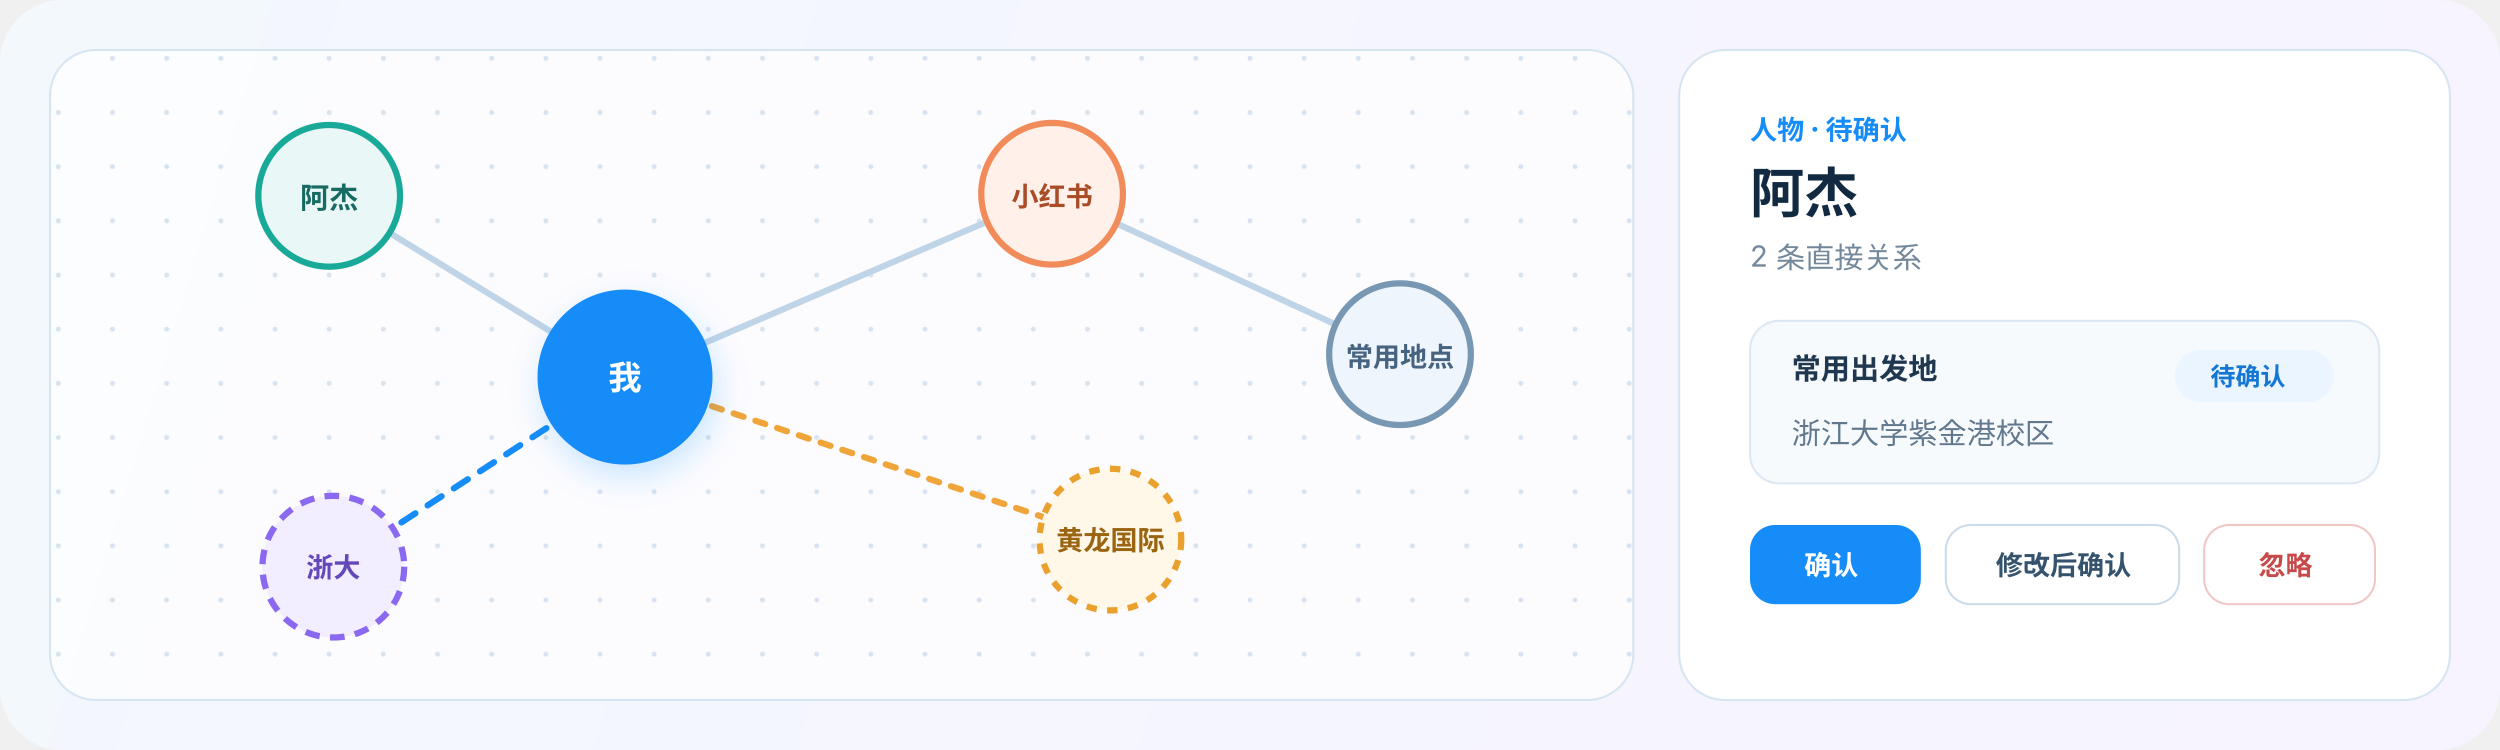
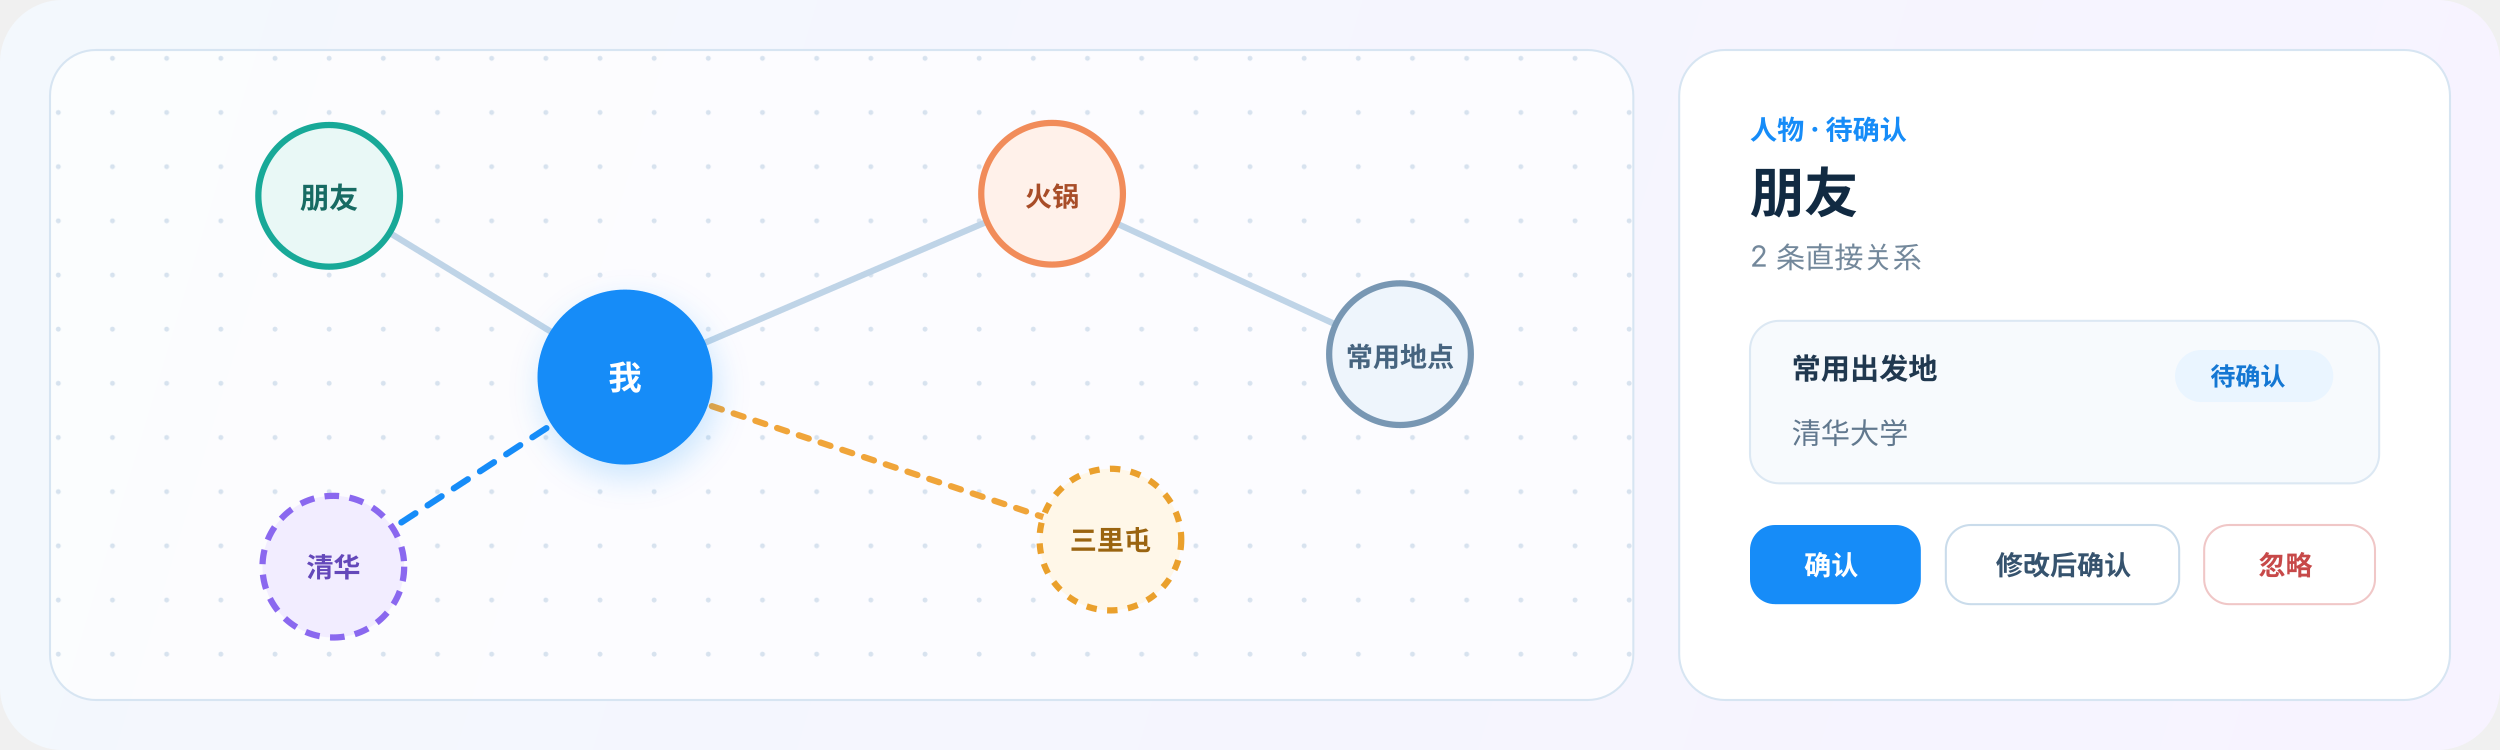
<svg xmlns="http://www.w3.org/2000/svg" width="1200" height="360" viewBox="0 0 1200 360" fill="none" role="img" aria-labelledby="title">
  <defs>
    <linearGradient id="panel" x1="0" y1="0" x2="1200" y2="360" gradientUnits="userSpaceOnUse">
      <stop stop-color="#F3F8FD" />
      <stop offset="1" stop-color="#F7F3FF" />
    </linearGradient>
    <filter id="glow" x="-80%" y="-80%" width="260%" height="260%">
      <feDropShadow dy="6" stdDeviation="8" flood-color="#188CF8" flood-opacity="0.2" />
    </filter>
    <pattern id="dots" width="26" height="26" patternUnits="userSpaceOnUse">
      <circle cx="2" cy="2" r="1.2" fill="#BED1E3" fill-opacity="0.58" />
    </pattern>
  </defs>
  <rect width="1200" height="360" rx="30" fill="url(#panel)" />
  <rect x="24" y="24" width="760" height="312" rx="22" fill="white" fill-opacity="0.68" stroke="#D7E5F2" />
  <rect x="24" y="24" width="760" height="312" rx="22" fill="url(#dots)" />
  <rect x="806" y="24" width="370" height="312" rx="22" fill="white" stroke="#D7E5F2" />
  <g stroke-linecap="round">
    <path d="M300 181L158 94" stroke="#BFD4E7" stroke-width="3" />
    <path d="M300 181L160 272" stroke="#168CF8" stroke-width="3" stroke-dasharray="8 7" />
    <path d="M300 181L505 93" stroke="#BFD4E7" stroke-width="3" />
    <path d="M300 181L533 259" stroke="#F0A53A" stroke-width="3" stroke-dasharray="5 6" />
    <path d="M505 93L672 170" stroke="#BFD4E7" stroke-width="3" />
  </g>
  <g font-family="Inter, -apple-system, BlinkMacSystemFont, 'PingFang SC', sans-serif" text-anchor="middle">
    <g filter="url(#glow)">
      <circle cx="300" cy="181" r="42" fill="#168CF8" />
      <text x="300" y="187" fill="white" font-size="16" font-weight="760">我</text>
    </g>
    <g>
      <circle cx="158" cy="94" r="34" fill="#E9F8F6" stroke="#18A998" stroke-width="3" />
-       <text x="158" y="100" fill="#176B63" font-size="14" font-weight="700">阿杰</text>
+       <text x="158" y="100" fill="#176B63" font-size="14" font-weight="700">朋友</text>
    </g>
    <g>
      <circle cx="160" cy="272" r="34" fill="#F2EDFF" stroke="#8A68EF" stroke-width="3" stroke-dasharray="7 5" />
-       <text x="160" y="277" fill="#6448BA" font-size="13" font-weight="700">浙大</text>
+       <text x="160" y="277" fill="#6448BA" font-size="13" font-weight="700">清华</text>
    </g>
    <g>
      <circle cx="505" cy="93" r="34" fill="#FFF1EA" stroke="#F18C5A" stroke-width="3" />
-       <text x="505" y="99" fill="#A84D28" font-size="13" font-weight="700">小红书</text>
+       <text x="505" y="99" fill="#A84D28" font-size="13" font-weight="700">火锅</text>
    </g>
    <g>
      <circle cx="533" cy="259" r="34" fill="#FFF7E8" stroke="#EAA02C" stroke-width="3" stroke-dasharray="5 5" />
-       <text x="533" y="264" fill="#9A6410" font-size="13" font-weight="700">黄龙国际</text>
+       <text x="533" y="264" fill="#9A6410" font-size="13" font-weight="700">三里屯</text>
    </g>
    <g>
      <circle cx="672" cy="170" r="34" fill="#EEF5FC" stroke="#7897B3" stroke-width="3" />
      <text x="672" y="176" fill="#46647F" font-size="13" font-weight="700">常用地点</text>
    </g>
  </g>
  <g font-family="Inter, -apple-system, BlinkMacSystemFont, 'PingFang SC', sans-serif">
    <text x="840" y="67" fill="#168CF8" font-size="13" font-weight="760">人物 · 待确认</text>
-     <text x="840" y="102" fill="#112A42" font-size="26" font-weight="760">阿杰</text>
+     <text x="840" y="102" fill="#112A42" font-size="26" font-weight="760">朋友</text>
    <text x="840" y="128" fill="#73889B" font-size="14">2 条直接关系</text>
    <rect x="840" y="154" width="302" height="78" rx="14" fill="#F7FAFD" stroke="#DCE8F3" />
    <text x="860" y="182" fill="#20384F" font-size="14" font-weight="700">常用出发地</text>
    <rect x="1044" y="168" width="76" height="25" rx="12.5" fill="#EAF5FF" />
    <text x="1061" y="185" fill="#1477D3" font-size="12" font-weight="650">待确认</text>
-     <text x="860" y="213" fill="#61788E" font-size="14">浙江大学紫金港校区</text>
+     <text x="860" y="213" fill="#61788E" font-size="14">清华大学</text>
    <rect x="840" y="252" width="82" height="38" rx="12" fill="#168CF8" />
    <text x="866" y="276" fill="white" font-size="13" font-weight="700">确认</text>
    <rect x="934" y="252" width="112" height="38" rx="12" fill="white" stroke="#CADCEB" />
    <text x="958" y="276" fill="#36536E" font-size="13" font-weight="650">修改后确认</text>
    <rect x="1058" y="252" width="82" height="38" rx="12" fill="white" stroke="#F0C7C7" />
    <text x="1084" y="276" fill="#C74949" font-size="13" font-weight="650">忽略</text>
  </g>
</svg>
